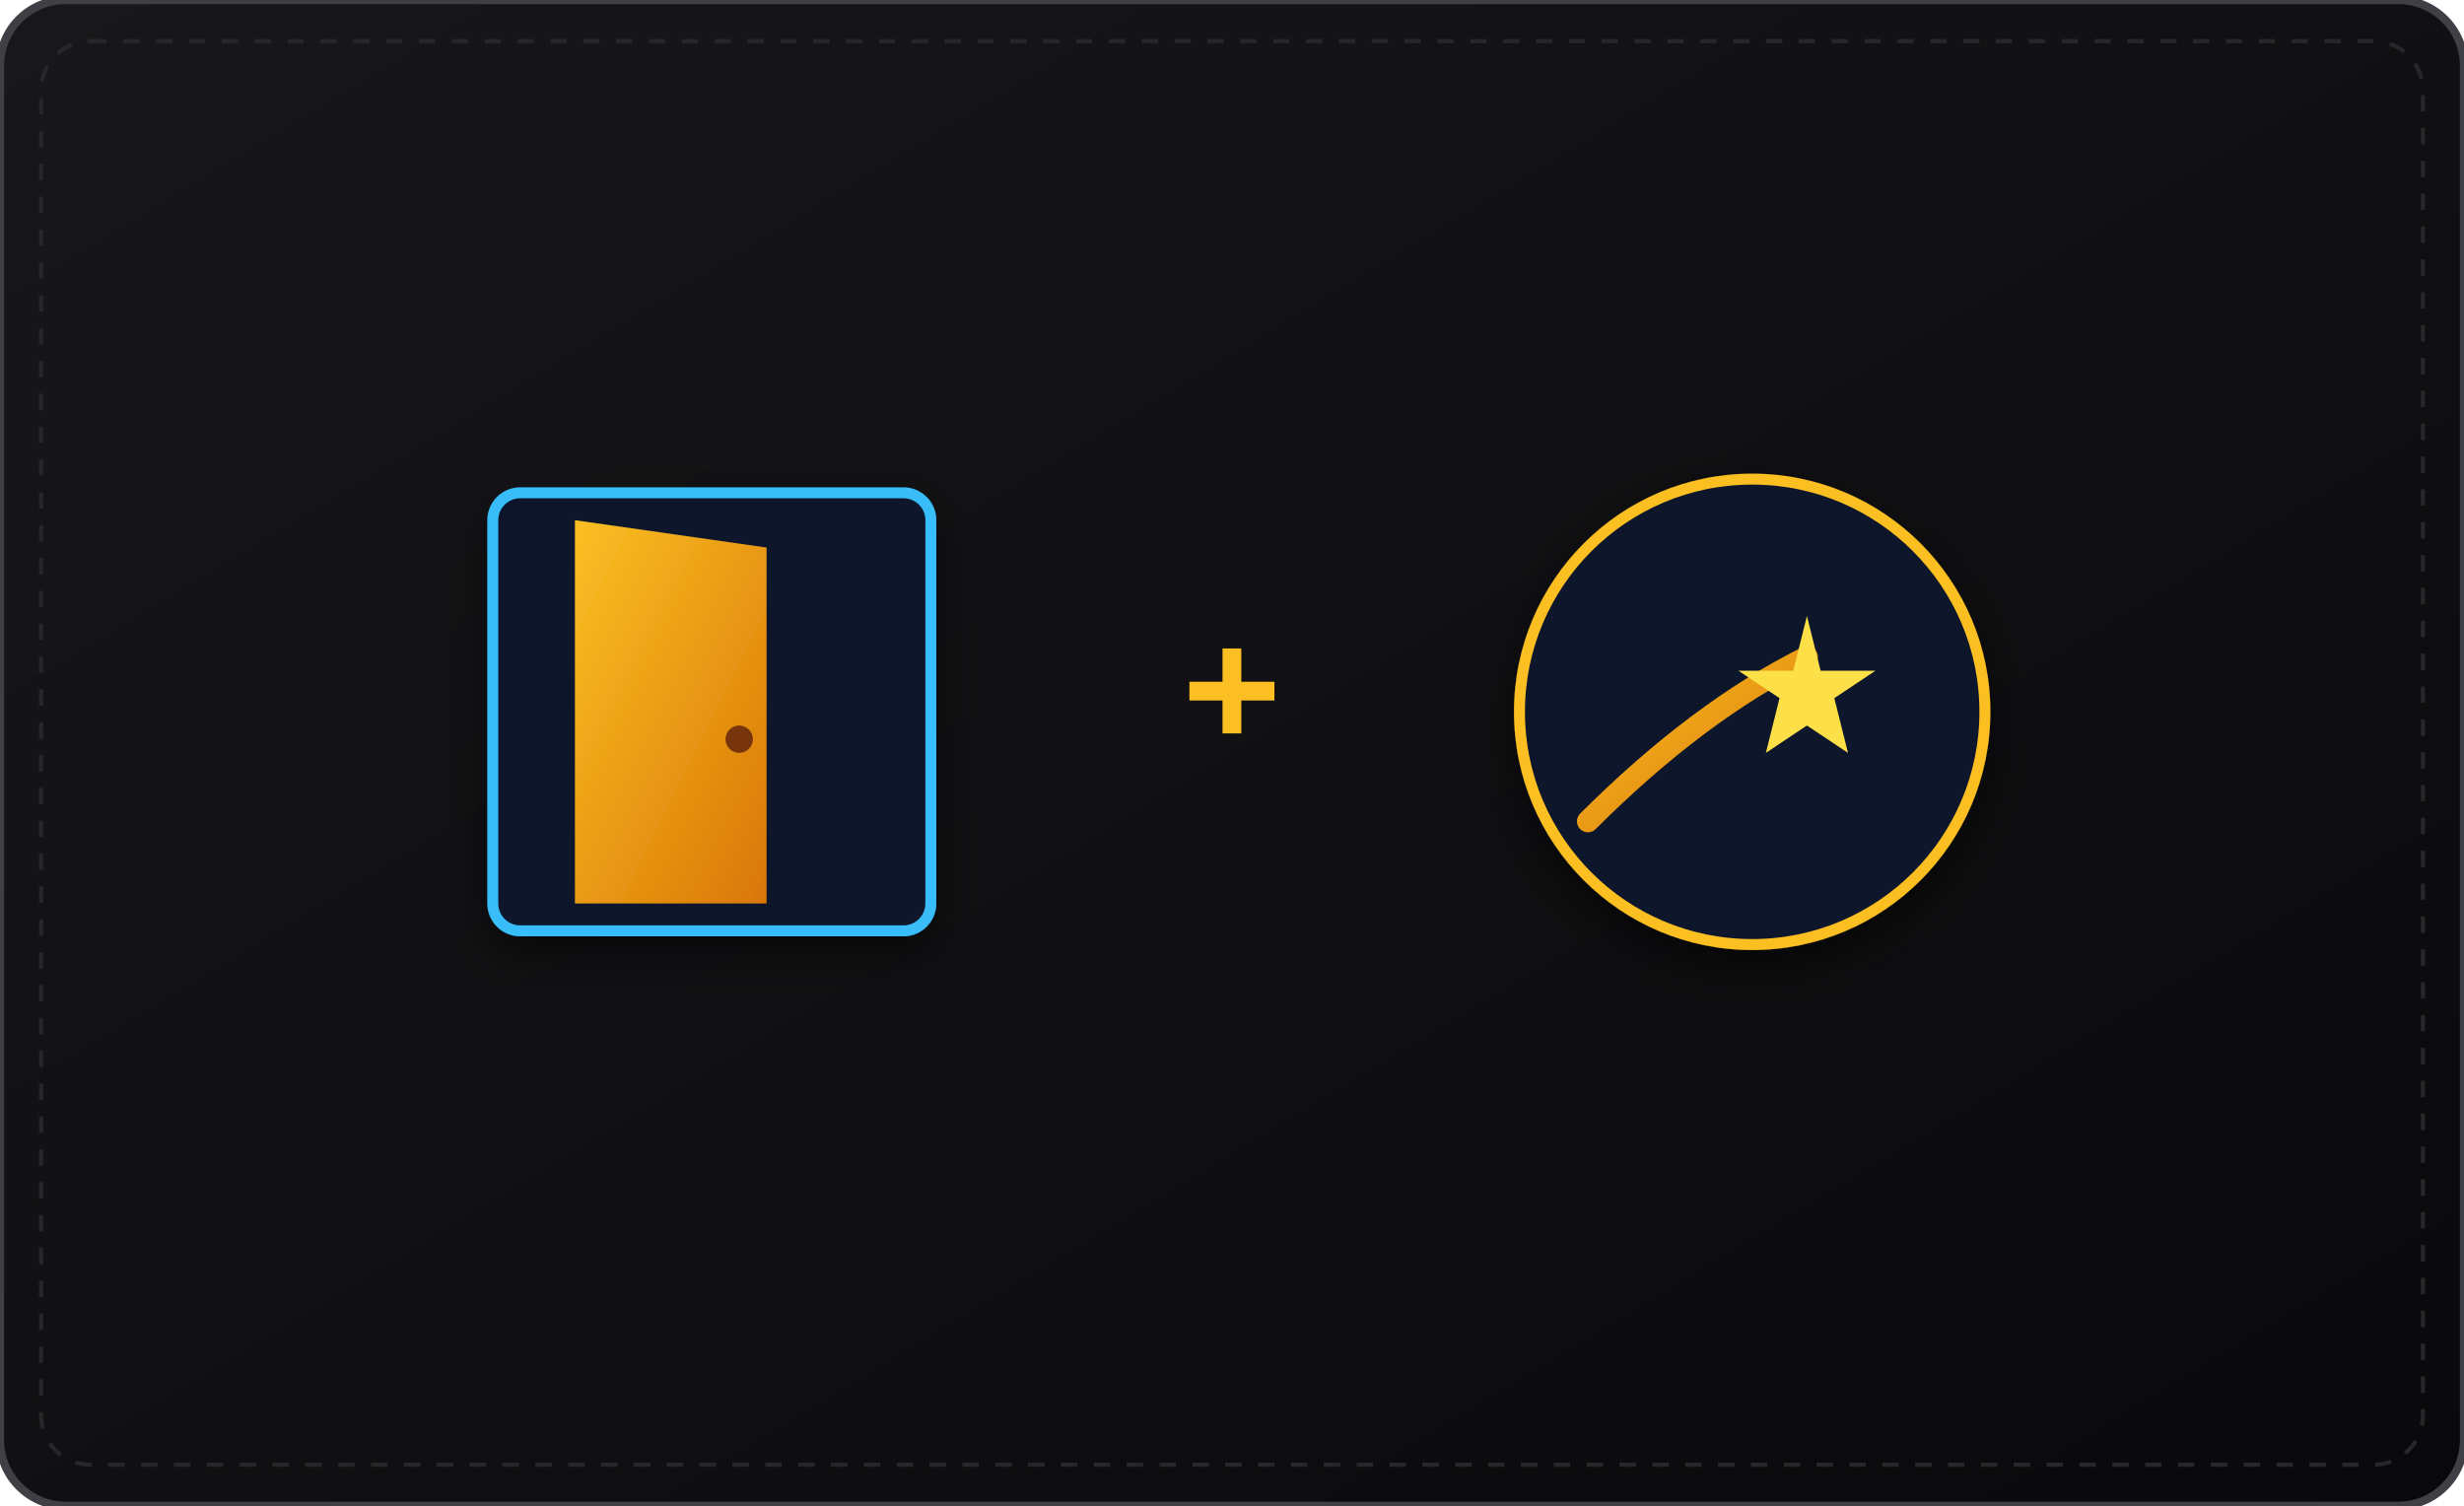
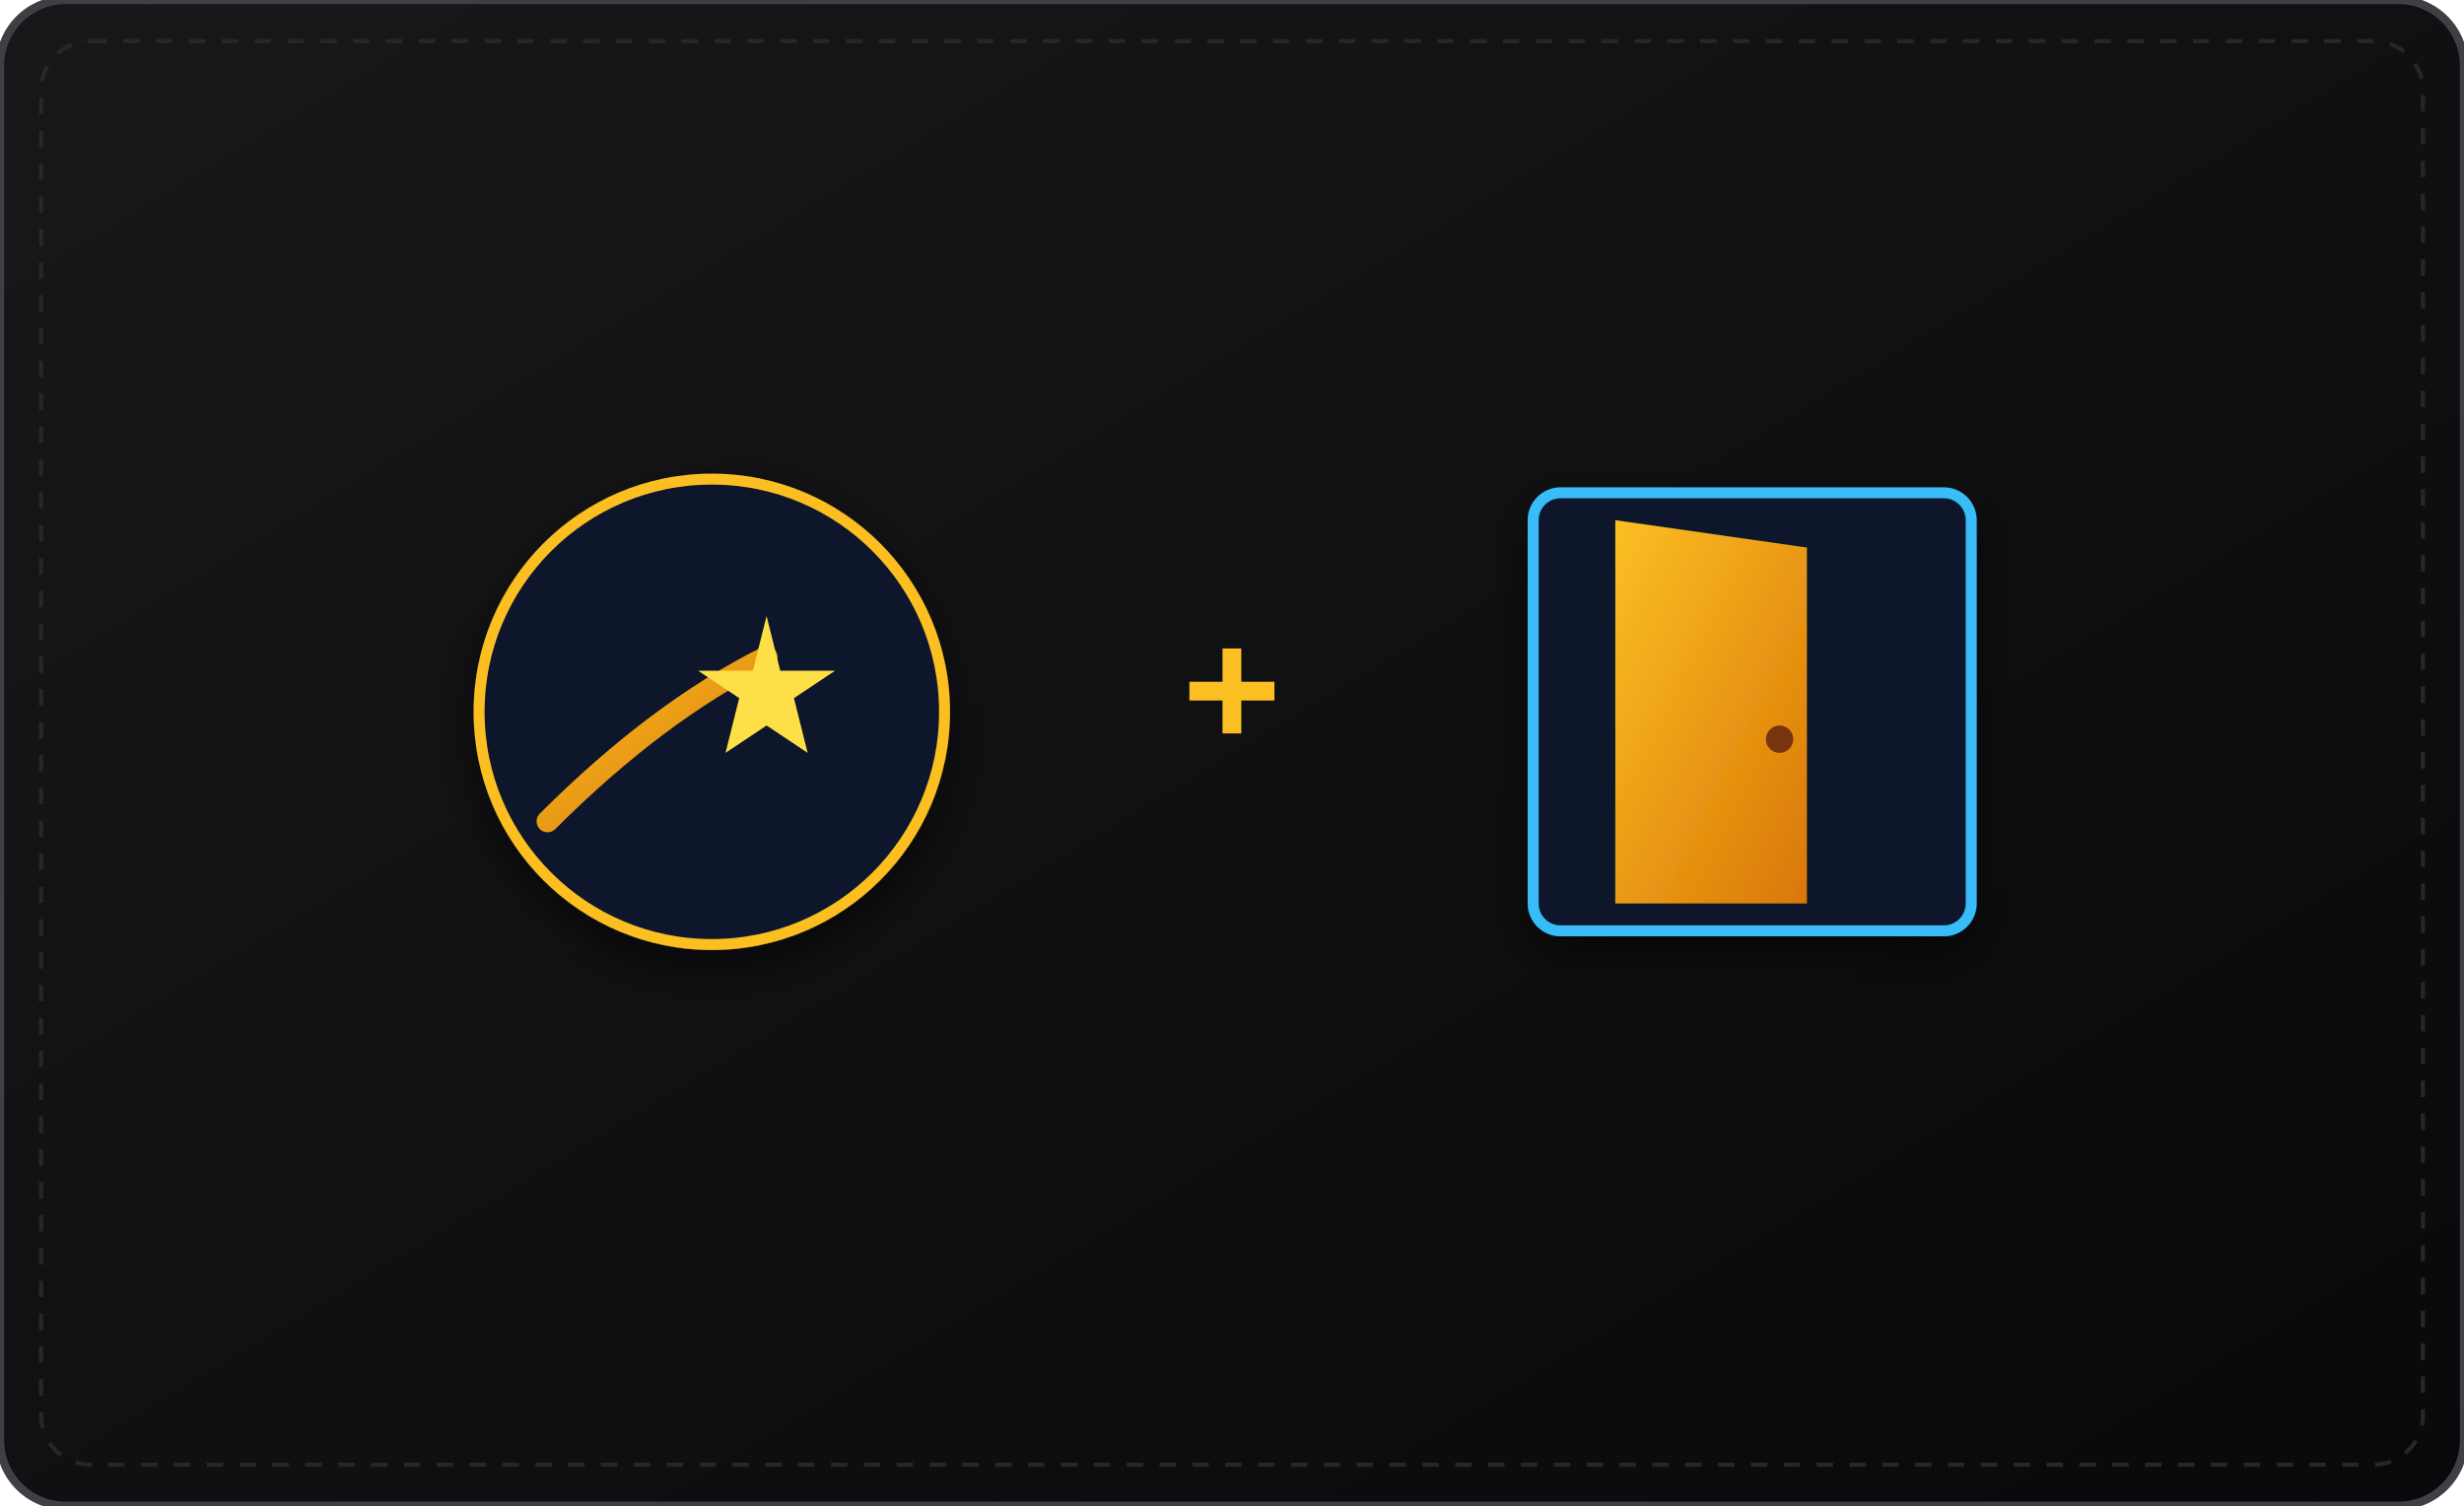
<svg xmlns="http://www.w3.org/2000/svg" viewBox="0 0 900 550" width="100%" height="100%" class="rebus-svg">
  <defs>
    <linearGradient id="bgGrad" x1="0%" y1="0%" x2="100%" y2="100%">
      <stop offset="0%" stop-color="#18181b" />
      <stop offset="100%" stop-color="#09090b" />
    </linearGradient>
    <linearGradient id="cardGrad" x1="0%" y1="0%" x2="0%" y2="100%">
      <stop offset="0%" stop-color="#27272a" />
      <stop offset="100%" stop-color="#18181b" />
    </linearGradient>
    <linearGradient id="goldGrad" x1="0%" y1="0%" x2="100%" y2="100%">
      <stop offset="0%" stop-color="#fbbf24" />
      <stop offset="100%" stop-color="#d97706" />
    </linearGradient>
    <linearGradient id="blueGrad" x1="0%" y1="0%" x2="100%" y2="100%">
      <stop offset="0%" stop-color="#60a5fa" />
      <stop offset="100%" stop-color="#2563eb" />
    </linearGradient>
    <linearGradient id="redGrad" x1="0%" y1="0%" x2="100%" y2="100%">
      <stop offset="0%" stop-color="#f87171" />
      <stop offset="100%" stop-color="#dc2626" />
    </linearGradient>
    <linearGradient id="greenGrad" x1="0%" y1="0%" x2="100%" y2="100%">
      <stop offset="0%" stop-color="#34d399" />
      <stop offset="100%" stop-color="#059669" />
    </linearGradient>
    <filter id="shadow" x="-20%" y="-20%" width="140%" height="140%">
      <feDropShadow dx="0" dy="6" stdDeviation="8" flood-color="#000" flood-opacity="0.6" />
    </filter>
  </defs>
  <rect width="900" height="550" rx="24" fill="url(#bgGrad)" stroke="#3f3f46" stroke-width="3" />
  <rect x="15" y="15" width="870" height="520" rx="18" fill="none" stroke="#27272a" stroke-width="1.5" stroke-dasharray="6 6" />
-   <g transform="translate(260, 260)" filter="url(#shadow)">
+   <g transform="translate(640, 260)" filter="url(#shadow)">
    <rect x="-80" y="-80" width="160" height="160" rx="10" fill="#0f172a" stroke="#38bdf8" stroke-width="4" />
    <polygon points="-50,-70 20,-60 20,70 -50,70" fill="url(#goldGrad)" />
    <circle cx="10" cy="10" r="5" fill="#78350f" />
  </g>
  <text x="450" y="275" font-family="system-ui, sans-serif" font-size="64" font-weight="900" fill="#fbbf24" text-anchor="middle">+</text>
-   <g transform="translate(640, 260)" filter="url(#shadow)">
+   <g transform="translate(260, 260)" filter="url(#shadow)">
    <circle cx="0" cy="0" r="85" fill="#0f172a" stroke="#fbbf24" stroke-width="4" />
    <path d="M-60,40 Q-20,0 20,-20" stroke="url(#goldGrad)" stroke-width="8" stroke-linecap="round" fill="none" />
    <polygon points="20,-35 25,-15 45,-15 30,-5 35,15 20,5 5,15 10,-5 -5,-15 15,-15" fill="#fde047" />
  </g>
</svg>
